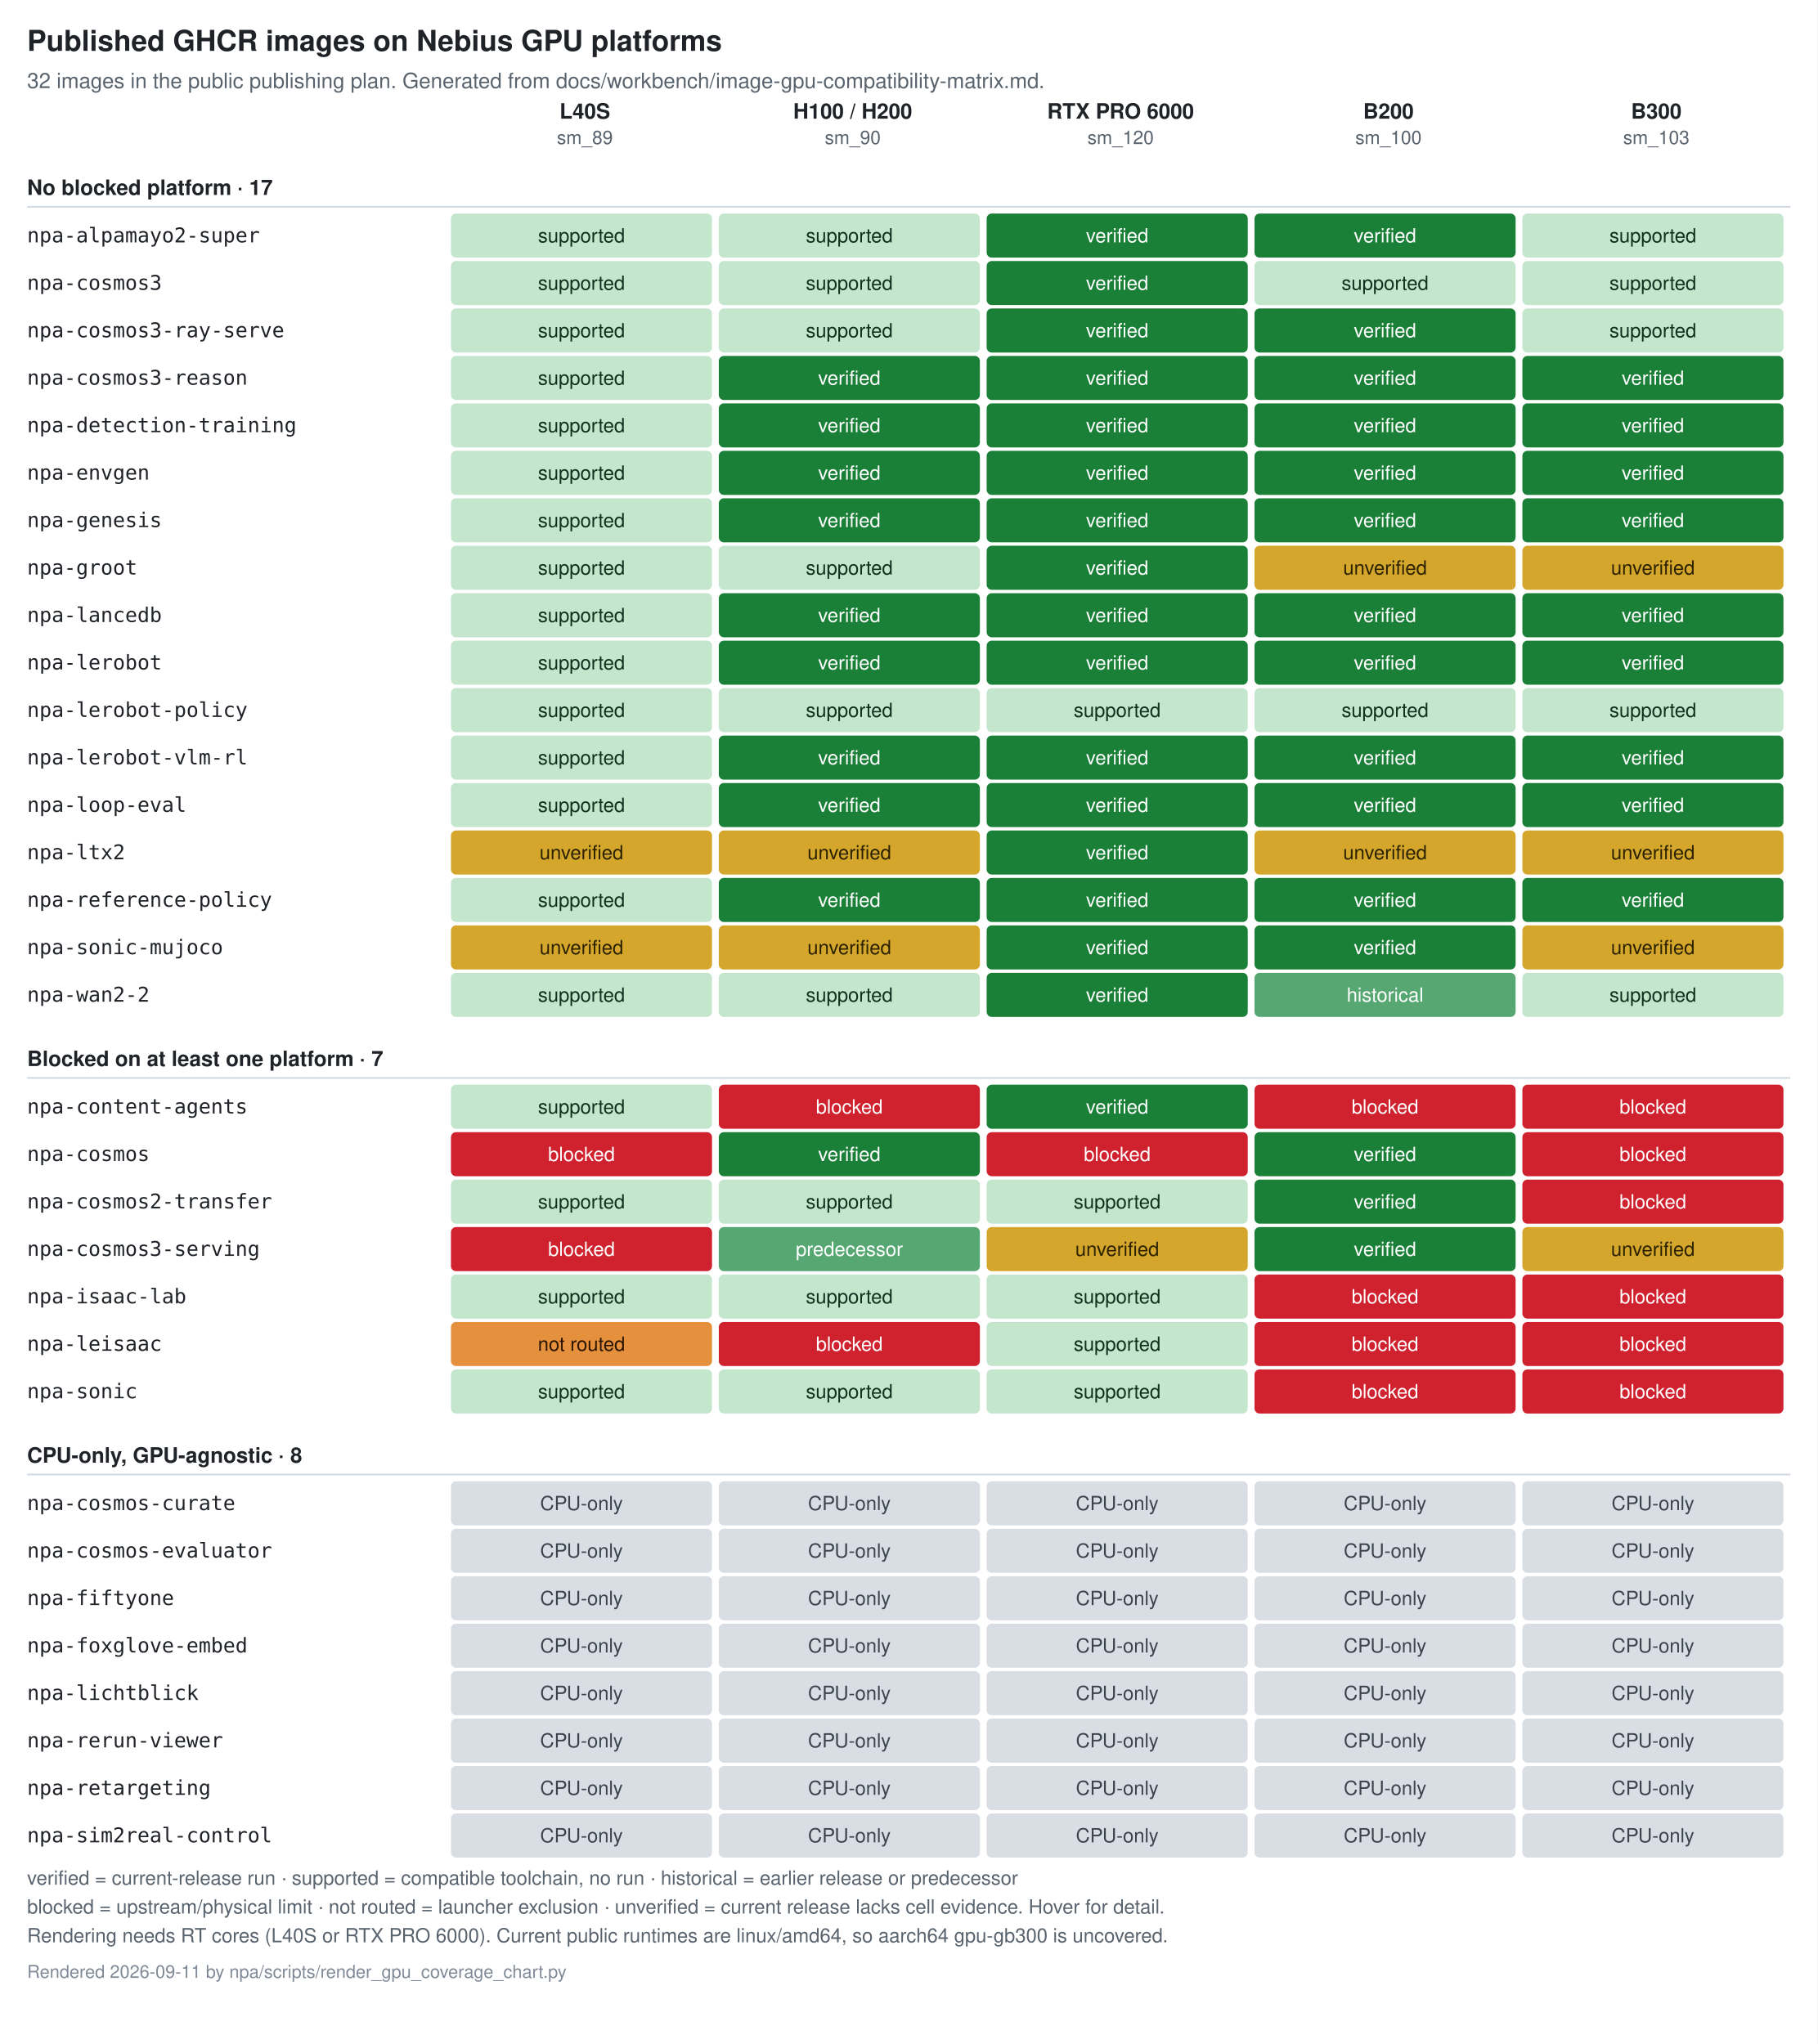
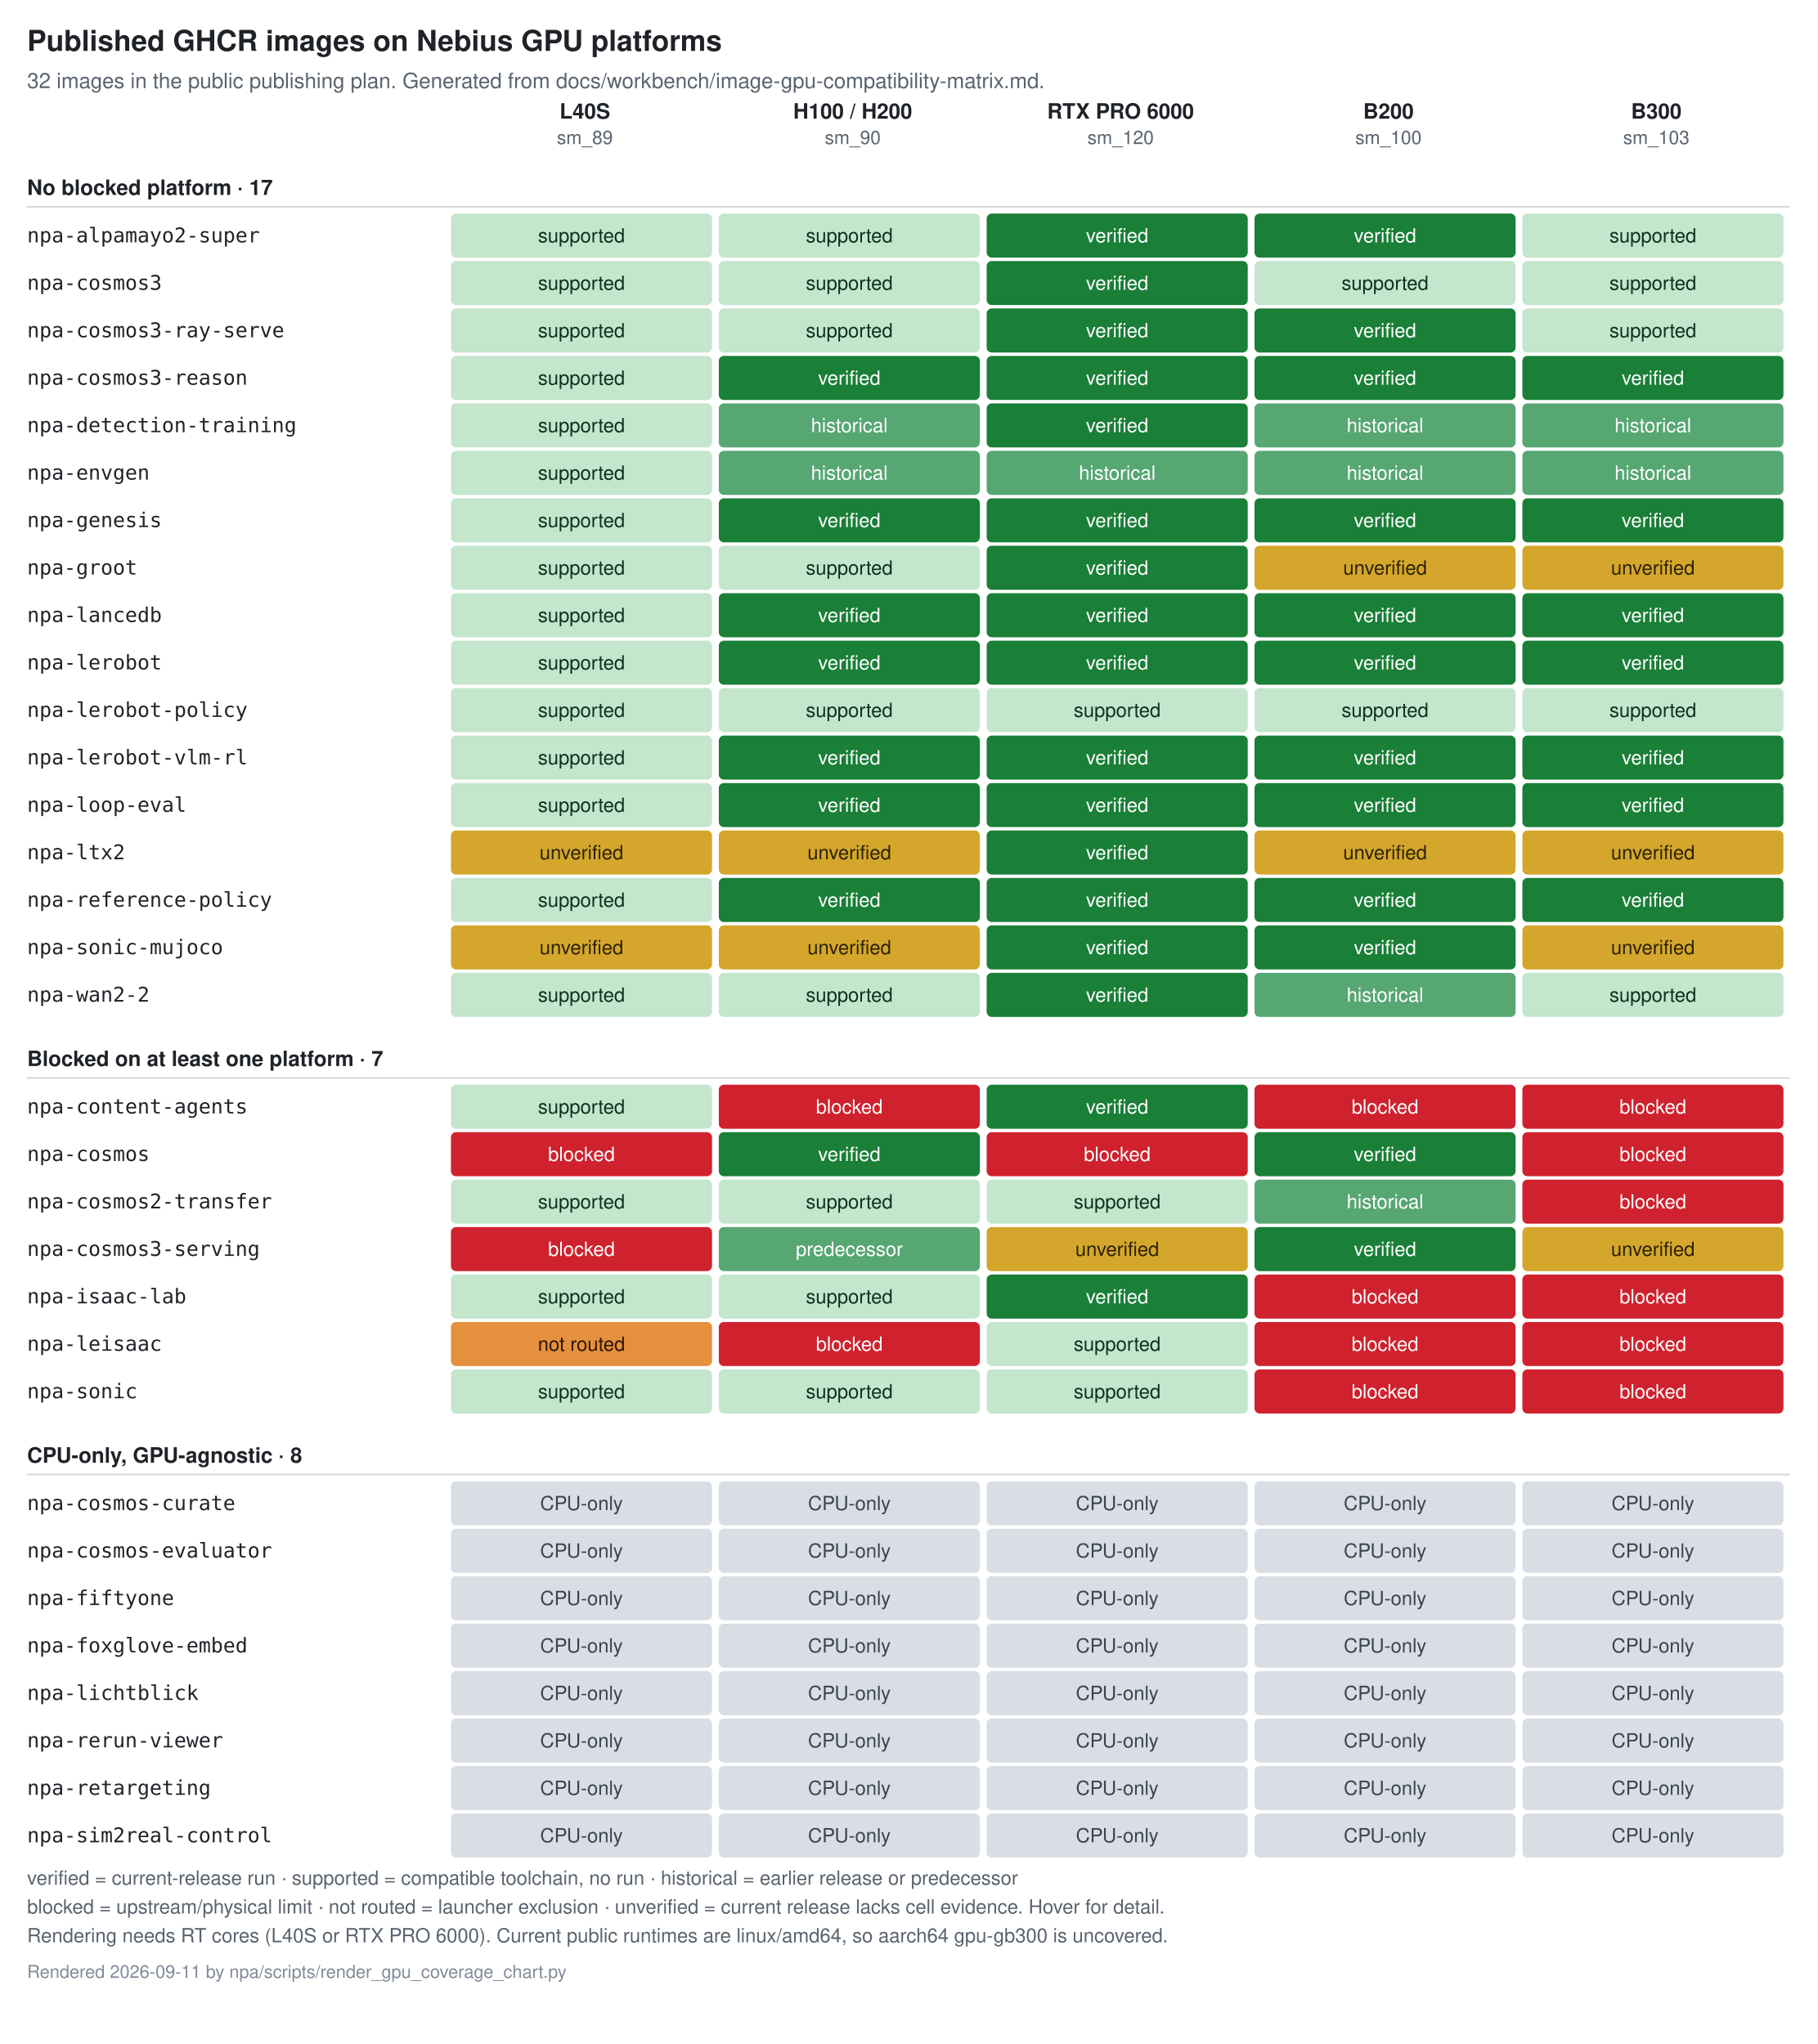
<svg xmlns="http://www.w3.org/2000/svg" width="1072" height="1206" viewBox="0 0 1072 1206" font-family="-apple-system, BlinkMacSystemFont, 'Segoe UI', Helvetica, Arial, sans-serif">
  <rect width="1072" height="100%" fill="#ffffff" />
  <text x="16" y="30" font-size="17" font-weight="600" fill="#1f2328">Published GHCR images on Nebius GPU platforms</text>
  <text x="16" y="52" font-size="12.5" fill="#59636e">32 images in the public publishing plan. Generated from docs/workbench/image-gpu-compatibility-matrix.md.</text>
  <text x="345" y="70" font-size="12.5" font-weight="600" fill="#1f2328" text-anchor="middle">L40S</text>
  <text x="345" y="85" font-size="11" fill="#59636e" text-anchor="middle">sm_89</text>
  <text x="503" y="70" font-size="12.5" font-weight="600" fill="#1f2328" text-anchor="middle">H100 / H200</text>
  <text x="503" y="85" font-size="11" fill="#59636e" text-anchor="middle">sm_90</text>
  <text x="661" y="70" font-size="12.5" font-weight="600" fill="#1f2328" text-anchor="middle">RTX PRO 6000</text>
  <text x="661" y="85" font-size="11" fill="#59636e" text-anchor="middle">sm_120</text>
  <text x="819" y="70" font-size="12.5" font-weight="600" fill="#1f2328" text-anchor="middle">B200</text>
  <text x="819" y="85" font-size="11" fill="#59636e" text-anchor="middle">sm_100</text>
  <text x="977" y="70" font-size="12.5" font-weight="600" fill="#1f2328" text-anchor="middle">B300</text>
  <text x="977" y="85" font-size="11" fill="#59636e" text-anchor="middle">sm_103</text>
  <text x="16" y="115" font-size="12.5" font-weight="600" fill="#1f2328">No blocked platform · 17</text>
  <line x1="16" y1="122" x2="1056" y2="122" stroke="#d1d9e0" stroke-width="1" />
  <text x="16" y="143" font-size="12" fill="#1f2328" font-family="ui-monospace, SFMono-Regular, Menlo, monospace">npa-alpamayo2-super</text>
  <g>
    <rect x="266" y="126" width="154" height="26" rx="3" fill="#c3e6cd" />
    <text x="343" y="143" font-size="11.5" fill="#11301d" text-anchor="middle">supported</text>
  </g>
  <g>
    <rect x="424" y="126" width="154" height="26" rx="3" fill="#c3e6cd" />
    <text x="501" y="143" font-size="11.5" fill="#11301d" text-anchor="middle">supported</text>
  </g>
  <g>
    <rect x="582" y="126" width="154" height="26" rx="3" fill="#1a7f37" />
    <text x="659" y="143" font-size="11.5" fill="#ffffff" text-anchor="middle">verified</text>
  </g>
  <g>
    <rect x="740" y="126" width="154" height="26" rx="3" fill="#1a7f37" />
    <text x="817" y="143" font-size="11.5" fill="#ffffff" text-anchor="middle">verified</text>
  </g>
  <g>
    <rect x="898" y="126" width="154" height="26" rx="3" fill="#c3e6cd" />
    <text x="975" y="143" font-size="11.5" fill="#11301d" text-anchor="middle">supported</text>
  </g>
  <text x="16" y="171" font-size="12" fill="#1f2328" font-family="ui-monospace, SFMono-Regular, Menlo, monospace">npa-cosmos3</text>
  <g>
    <rect x="266" y="154" width="154" height="26" rx="3" fill="#c3e6cd" />
    <text x="343" y="171" font-size="11.5" fill="#11301d" text-anchor="middle">supported</text>
  </g>
  <g>
    <rect x="424" y="154" width="154" height="26" rx="3" fill="#c3e6cd" />
    <text x="501" y="171" font-size="11.5" fill="#11301d" text-anchor="middle">supported</text>
  </g>
  <g>
    <rect x="582" y="154" width="154" height="26" rx="3" fill="#1a7f37" />
    <text x="659" y="171" font-size="11.5" fill="#ffffff" text-anchor="middle">verified</text>
  </g>
  <g>
    <rect x="740" y="154" width="154" height="26" rx="3" fill="#c3e6cd" />
    <text x="817" y="171" font-size="11.5" fill="#11301d" text-anchor="middle">supported</text>
  </g>
  <g>
    <rect x="898" y="154" width="154" height="26" rx="3" fill="#c3e6cd" />
    <text x="975" y="171" font-size="11.5" fill="#11301d" text-anchor="middle">supported</text>
  </g>
  <text x="16" y="199" font-size="12" fill="#1f2328" font-family="ui-monospace, SFMono-Regular, Menlo, monospace">npa-cosmos3-ray-serve</text>
  <g>
    <rect x="266" y="182" width="154" height="26" rx="3" fill="#c3e6cd" />
    <text x="343" y="199" font-size="11.5" fill="#11301d" text-anchor="middle">supported</text>
  </g>
  <g>
    <rect x="424" y="182" width="154" height="26" rx="3" fill="#c3e6cd" />
    <text x="501" y="199" font-size="11.5" fill="#11301d" text-anchor="middle">supported</text>
  </g>
  <g>
    <rect x="582" y="182" width="154" height="26" rx="3" fill="#1a7f37" />
    <text x="659" y="199" font-size="11.5" fill="#ffffff" text-anchor="middle">verified</text>
  </g>
  <g>
    <rect x="740" y="182" width="154" height="26" rx="3" fill="#1a7f37" />
    <text x="817" y="199" font-size="11.5" fill="#ffffff" text-anchor="middle">verified</text>
  </g>
  <g>
    <rect x="898" y="182" width="154" height="26" rx="3" fill="#c3e6cd" />
    <text x="975" y="199" font-size="11.5" fill="#11301d" text-anchor="middle">supported</text>
  </g>
  <text x="16" y="227" font-size="12" fill="#1f2328" font-family="ui-monospace, SFMono-Regular, Menlo, monospace">npa-cosmos3-reason</text>
  <g>
    <rect x="266" y="210" width="154" height="26" rx="3" fill="#c3e6cd" />
    <text x="343" y="227" font-size="11.5" fill="#11301d" text-anchor="middle">supported</text>
  </g>
  <g>
    <rect x="424" y="210" width="154" height="26" rx="3" fill="#1a7f37" />
    <text x="501" y="227" font-size="11.5" fill="#ffffff" text-anchor="middle">verified</text>
  </g>
  <g>
    <rect x="582" y="210" width="154" height="26" rx="3" fill="#1a7f37" />
    <text x="659" y="227" font-size="11.5" fill="#ffffff" text-anchor="middle">verified</text>
  </g>
  <g>
    <rect x="740" y="210" width="154" height="26" rx="3" fill="#1a7f37" />
    <text x="817" y="227" font-size="11.5" fill="#ffffff" text-anchor="middle">verified</text>
  </g>
  <g>
    <rect x="898" y="210" width="154" height="26" rx="3" fill="#1a7f37" />
    <text x="975" y="227" font-size="11.5" fill="#ffffff" text-anchor="middle">verified</text>
  </g>
  <text x="16" y="255" font-size="12" fill="#1f2328" font-family="ui-monospace, SFMono-Regular, Menlo, monospace">npa-detection-training</text>
  <g>
    <rect x="266" y="238" width="154" height="26" rx="3" fill="#c3e6cd" />
    <text x="343" y="255" font-size="11.5" fill="#11301d" text-anchor="middle">supported</text>
  </g>
  <g>
-     <rect x="424" y="238" width="154" height="26" rx="3" fill="#1a7f37" />
-     <text x="501" y="255" font-size="11.5" fill="#ffffff" text-anchor="middle">verified</text>
+     <rect x="424" y="238" width="154" height="26" rx="3" fill="#57a773" />
+     <text x="501" y="255" font-size="11.5" fill="#ffffff" text-anchor="middle">historical</text>
  </g>
  <g>
    <rect x="582" y="238" width="154" height="26" rx="3" fill="#1a7f37" />
    <text x="659" y="255" font-size="11.5" fill="#ffffff" text-anchor="middle">verified</text>
  </g>
  <g>
-     <rect x="740" y="238" width="154" height="26" rx="3" fill="#1a7f37" />
-     <text x="817" y="255" font-size="11.5" fill="#ffffff" text-anchor="middle">verified</text>
-   </g>
-   <g>
-     <rect x="898" y="238" width="154" height="26" rx="3" fill="#1a7f37" />
-     <text x="975" y="255" font-size="11.5" fill="#ffffff" text-anchor="middle">verified</text>
+     <rect x="740" y="238" width="154" height="26" rx="3" fill="#57a773" />
+     <text x="817" y="255" font-size="11.5" fill="#ffffff" text-anchor="middle">historical</text>
+   </g>
+   <g>
+     <rect x="898" y="238" width="154" height="26" rx="3" fill="#57a773" />
+     <text x="975" y="255" font-size="11.5" fill="#ffffff" text-anchor="middle">historical</text>
  </g>
  <text x="16" y="283" font-size="12" fill="#1f2328" font-family="ui-monospace, SFMono-Regular, Menlo, monospace">npa-envgen</text>
  <g>
    <rect x="266" y="266" width="154" height="26" rx="3" fill="#c3e6cd" />
    <text x="343" y="283" font-size="11.5" fill="#11301d" text-anchor="middle">supported</text>
  </g>
  <g>
-     <rect x="424" y="266" width="154" height="26" rx="3" fill="#1a7f37" />
-     <text x="501" y="283" font-size="11.5" fill="#ffffff" text-anchor="middle">verified</text>
-   </g>
-   <g>
-     <rect x="582" y="266" width="154" height="26" rx="3" fill="#1a7f37" />
-     <text x="659" y="283" font-size="11.5" fill="#ffffff" text-anchor="middle">verified</text>
-   </g>
-   <g>
-     <rect x="740" y="266" width="154" height="26" rx="3" fill="#1a7f37" />
-     <text x="817" y="283" font-size="11.5" fill="#ffffff" text-anchor="middle">verified</text>
-   </g>
-   <g>
-     <rect x="898" y="266" width="154" height="26" rx="3" fill="#1a7f37" />
-     <text x="975" y="283" font-size="11.5" fill="#ffffff" text-anchor="middle">verified</text>
+     <rect x="424" y="266" width="154" height="26" rx="3" fill="#57a773" />
+     <text x="501" y="283" font-size="11.5" fill="#ffffff" text-anchor="middle">historical</text>
+   </g>
+   <g>
+     <rect x="582" y="266" width="154" height="26" rx="3" fill="#57a773" />
+     <text x="659" y="283" font-size="11.5" fill="#ffffff" text-anchor="middle">historical</text>
+   </g>
+   <g>
+     <rect x="740" y="266" width="154" height="26" rx="3" fill="#57a773" />
+     <text x="817" y="283" font-size="11.5" fill="#ffffff" text-anchor="middle">historical</text>
+   </g>
+   <g>
+     <rect x="898" y="266" width="154" height="26" rx="3" fill="#57a773" />
+     <text x="975" y="283" font-size="11.5" fill="#ffffff" text-anchor="middle">historical</text>
  </g>
  <text x="16" y="311" font-size="12" fill="#1f2328" font-family="ui-monospace, SFMono-Regular, Menlo, monospace">npa-genesis</text>
  <g>
    <rect x="266" y="294" width="154" height="26" rx="3" fill="#c3e6cd" />
    <text x="343" y="311" font-size="11.5" fill="#11301d" text-anchor="middle">supported</text>
  </g>
  <g>
    <rect x="424" y="294" width="154" height="26" rx="3" fill="#1a7f37" />
    <text x="501" y="311" font-size="11.5" fill="#ffffff" text-anchor="middle">verified</text>
  </g>
  <g>
    <rect x="582" y="294" width="154" height="26" rx="3" fill="#1a7f37" />
    <text x="659" y="311" font-size="11.5" fill="#ffffff" text-anchor="middle">verified</text>
  </g>
  <g>
    <rect x="740" y="294" width="154" height="26" rx="3" fill="#1a7f37" />
    <text x="817" y="311" font-size="11.5" fill="#ffffff" text-anchor="middle">verified</text>
  </g>
  <g>
    <rect x="898" y="294" width="154" height="26" rx="3" fill="#1a7f37" />
    <text x="975" y="311" font-size="11.5" fill="#ffffff" text-anchor="middle">verified</text>
  </g>
  <text x="16" y="339" font-size="12" fill="#1f2328" font-family="ui-monospace, SFMono-Regular, Menlo, monospace">npa-groot</text>
  <g>
    <rect x="266" y="322" width="154" height="26" rx="3" fill="#c3e6cd" />
    <text x="343" y="339" font-size="11.5" fill="#11301d" text-anchor="middle">supported</text>
  </g>
  <g>
    <rect x="424" y="322" width="154" height="26" rx="3" fill="#c3e6cd" />
    <text x="501" y="339" font-size="11.5" fill="#11301d" text-anchor="middle">supported</text>
  </g>
  <g>
    <rect x="582" y="322" width="154" height="26" rx="3" fill="#1a7f37" />
    <text x="659" y="339" font-size="11.5" fill="#ffffff" text-anchor="middle">verified</text>
  </g>
  <g>
    <rect x="740" y="322" width="154" height="26" rx="3" fill="#d4a72c" />
    <text x="817" y="339" font-size="11.5" fill="#2d2200" text-anchor="middle">unverified</text>
  </g>
  <g>
    <rect x="898" y="322" width="154" height="26" rx="3" fill="#d4a72c" />
    <text x="975" y="339" font-size="11.5" fill="#2d2200" text-anchor="middle">unverified</text>
  </g>
  <text x="16" y="367" font-size="12" fill="#1f2328" font-family="ui-monospace, SFMono-Regular, Menlo, monospace">npa-lancedb</text>
  <g>
    <rect x="266" y="350" width="154" height="26" rx="3" fill="#c3e6cd" />
    <text x="343" y="367" font-size="11.5" fill="#11301d" text-anchor="middle">supported</text>
  </g>
  <g>
    <rect x="424" y="350" width="154" height="26" rx="3" fill="#1a7f37" />
    <text x="501" y="367" font-size="11.5" fill="#ffffff" text-anchor="middle">verified</text>
  </g>
  <g>
    <rect x="582" y="350" width="154" height="26" rx="3" fill="#1a7f37" />
    <text x="659" y="367" font-size="11.5" fill="#ffffff" text-anchor="middle">verified</text>
  </g>
  <g>
    <rect x="740" y="350" width="154" height="26" rx="3" fill="#1a7f37" />
    <text x="817" y="367" font-size="11.5" fill="#ffffff" text-anchor="middle">verified</text>
  </g>
  <g>
    <rect x="898" y="350" width="154" height="26" rx="3" fill="#1a7f37" />
    <text x="975" y="367" font-size="11.5" fill="#ffffff" text-anchor="middle">verified</text>
  </g>
  <text x="16" y="395" font-size="12" fill="#1f2328" font-family="ui-monospace, SFMono-Regular, Menlo, monospace">npa-lerobot</text>
  <g>
    <rect x="266" y="378" width="154" height="26" rx="3" fill="#c3e6cd" />
    <text x="343" y="395" font-size="11.5" fill="#11301d" text-anchor="middle">supported</text>
  </g>
  <g>
    <rect x="424" y="378" width="154" height="26" rx="3" fill="#1a7f37" />
    <text x="501" y="395" font-size="11.5" fill="#ffffff" text-anchor="middle">verified</text>
  </g>
  <g>
    <rect x="582" y="378" width="154" height="26" rx="3" fill="#1a7f37" />
    <text x="659" y="395" font-size="11.5" fill="#ffffff" text-anchor="middle">verified</text>
  </g>
  <g>
    <rect x="740" y="378" width="154" height="26" rx="3" fill="#1a7f37" />
    <text x="817" y="395" font-size="11.5" fill="#ffffff" text-anchor="middle">verified</text>
  </g>
  <g>
    <rect x="898" y="378" width="154" height="26" rx="3" fill="#1a7f37" />
    <text x="975" y="395" font-size="11.5" fill="#ffffff" text-anchor="middle">verified</text>
  </g>
  <text x="16" y="423" font-size="12" fill="#1f2328" font-family="ui-monospace, SFMono-Regular, Menlo, monospace">npa-lerobot-policy</text>
  <g>
    <rect x="266" y="406" width="154" height="26" rx="3" fill="#c3e6cd" />
    <text x="343" y="423" font-size="11.5" fill="#11301d" text-anchor="middle">supported</text>
  </g>
  <g>
    <rect x="424" y="406" width="154" height="26" rx="3" fill="#c3e6cd" />
    <text x="501" y="423" font-size="11.5" fill="#11301d" text-anchor="middle">supported</text>
  </g>
  <g>
    <rect x="582" y="406" width="154" height="26" rx="3" fill="#c3e6cd" />
    <text x="659" y="423" font-size="11.5" fill="#11301d" text-anchor="middle">supported</text>
  </g>
  <g>
    <rect x="740" y="406" width="154" height="26" rx="3" fill="#c3e6cd" />
    <text x="817" y="423" font-size="11.5" fill="#11301d" text-anchor="middle">supported</text>
  </g>
  <g>
    <rect x="898" y="406" width="154" height="26" rx="3" fill="#c3e6cd" />
    <text x="975" y="423" font-size="11.5" fill="#11301d" text-anchor="middle">supported</text>
  </g>
  <text x="16" y="451" font-size="12" fill="#1f2328" font-family="ui-monospace, SFMono-Regular, Menlo, monospace">npa-lerobot-vlm-rl</text>
  <g>
    <rect x="266" y="434" width="154" height="26" rx="3" fill="#c3e6cd" />
    <text x="343" y="451" font-size="11.5" fill="#11301d" text-anchor="middle">supported</text>
  </g>
  <g>
    <rect x="424" y="434" width="154" height="26" rx="3" fill="#1a7f37" />
    <text x="501" y="451" font-size="11.5" fill="#ffffff" text-anchor="middle">verified</text>
  </g>
  <g>
    <rect x="582" y="434" width="154" height="26" rx="3" fill="#1a7f37" />
    <text x="659" y="451" font-size="11.5" fill="#ffffff" text-anchor="middle">verified</text>
  </g>
  <g>
    <rect x="740" y="434" width="154" height="26" rx="3" fill="#1a7f37" />
    <text x="817" y="451" font-size="11.5" fill="#ffffff" text-anchor="middle">verified</text>
  </g>
  <g>
    <rect x="898" y="434" width="154" height="26" rx="3" fill="#1a7f37" />
    <text x="975" y="451" font-size="11.5" fill="#ffffff" text-anchor="middle">verified</text>
  </g>
  <text x="16" y="479" font-size="12" fill="#1f2328" font-family="ui-monospace, SFMono-Regular, Menlo, monospace">npa-loop-eval</text>
  <g>
    <rect x="266" y="462" width="154" height="26" rx="3" fill="#c3e6cd" />
    <text x="343" y="479" font-size="11.5" fill="#11301d" text-anchor="middle">supported</text>
  </g>
  <g>
    <rect x="424" y="462" width="154" height="26" rx="3" fill="#1a7f37" />
    <text x="501" y="479" font-size="11.5" fill="#ffffff" text-anchor="middle">verified</text>
  </g>
  <g>
    <rect x="582" y="462" width="154" height="26" rx="3" fill="#1a7f37" />
    <text x="659" y="479" font-size="11.5" fill="#ffffff" text-anchor="middle">verified</text>
  </g>
  <g>
    <rect x="740" y="462" width="154" height="26" rx="3" fill="#1a7f37" />
    <text x="817" y="479" font-size="11.5" fill="#ffffff" text-anchor="middle">verified</text>
  </g>
  <g>
    <rect x="898" y="462" width="154" height="26" rx="3" fill="#1a7f37" />
    <text x="975" y="479" font-size="11.5" fill="#ffffff" text-anchor="middle">verified</text>
  </g>
  <text x="16" y="507" font-size="12" fill="#1f2328" font-family="ui-monospace, SFMono-Regular, Menlo, monospace">npa-ltx2</text>
  <g>
    <rect x="266" y="490" width="154" height="26" rx="3" fill="#d4a72c" />
    <text x="343" y="507" font-size="11.5" fill="#2d2200" text-anchor="middle">unverified</text>
  </g>
  <g>
    <rect x="424" y="490" width="154" height="26" rx="3" fill="#d4a72c" />
    <text x="501" y="507" font-size="11.5" fill="#2d2200" text-anchor="middle">unverified</text>
  </g>
  <g>
    <rect x="582" y="490" width="154" height="26" rx="3" fill="#1a7f37" />
    <text x="659" y="507" font-size="11.5" fill="#ffffff" text-anchor="middle">verified</text>
  </g>
  <g>
    <rect x="740" y="490" width="154" height="26" rx="3" fill="#d4a72c" />
    <text x="817" y="507" font-size="11.5" fill="#2d2200" text-anchor="middle">unverified</text>
  </g>
  <g>
    <rect x="898" y="490" width="154" height="26" rx="3" fill="#d4a72c" />
    <text x="975" y="507" font-size="11.5" fill="#2d2200" text-anchor="middle">unverified</text>
  </g>
  <text x="16" y="535" font-size="12" fill="#1f2328" font-family="ui-monospace, SFMono-Regular, Menlo, monospace">npa-reference-policy</text>
  <g>
    <rect x="266" y="518" width="154" height="26" rx="3" fill="#c3e6cd" />
    <text x="343" y="535" font-size="11.5" fill="#11301d" text-anchor="middle">supported</text>
  </g>
  <g>
    <rect x="424" y="518" width="154" height="26" rx="3" fill="#1a7f37" />
    <text x="501" y="535" font-size="11.5" fill="#ffffff" text-anchor="middle">verified</text>
  </g>
  <g>
    <rect x="582" y="518" width="154" height="26" rx="3" fill="#1a7f37" />
    <text x="659" y="535" font-size="11.5" fill="#ffffff" text-anchor="middle">verified</text>
  </g>
  <g>
    <rect x="740" y="518" width="154" height="26" rx="3" fill="#1a7f37" />
    <text x="817" y="535" font-size="11.5" fill="#ffffff" text-anchor="middle">verified</text>
  </g>
  <g>
    <rect x="898" y="518" width="154" height="26" rx="3" fill="#1a7f37" />
    <text x="975" y="535" font-size="11.5" fill="#ffffff" text-anchor="middle">verified</text>
  </g>
  <text x="16" y="563" font-size="12" fill="#1f2328" font-family="ui-monospace, SFMono-Regular, Menlo, monospace">npa-sonic-mujoco</text>
  <g>
    <rect x="266" y="546" width="154" height="26" rx="3" fill="#d4a72c" />
    <text x="343" y="563" font-size="11.5" fill="#2d2200" text-anchor="middle">unverified</text>
  </g>
  <g>
    <rect x="424" y="546" width="154" height="26" rx="3" fill="#d4a72c" />
    <text x="501" y="563" font-size="11.5" fill="#2d2200" text-anchor="middle">unverified</text>
  </g>
  <g>
    <rect x="582" y="546" width="154" height="26" rx="3" fill="#1a7f37" />
    <text x="659" y="563" font-size="11.5" fill="#ffffff" text-anchor="middle">verified</text>
  </g>
  <g>
    <rect x="740" y="546" width="154" height="26" rx="3" fill="#1a7f37" />
    <text x="817" y="563" font-size="11.5" fill="#ffffff" text-anchor="middle">verified</text>
  </g>
  <g>
    <rect x="898" y="546" width="154" height="26" rx="3" fill="#d4a72c" />
    <text x="975" y="563" font-size="11.5" fill="#2d2200" text-anchor="middle">unverified</text>
  </g>
  <text x="16" y="591" font-size="12" fill="#1f2328" font-family="ui-monospace, SFMono-Regular, Menlo, monospace">npa-wan2-2</text>
  <g>
    <rect x="266" y="574" width="154" height="26" rx="3" fill="#c3e6cd" />
    <text x="343" y="591" font-size="11.5" fill="#11301d" text-anchor="middle">supported</text>
  </g>
  <g>
    <rect x="424" y="574" width="154" height="26" rx="3" fill="#c3e6cd" />
    <text x="501" y="591" font-size="11.5" fill="#11301d" text-anchor="middle">supported</text>
  </g>
  <g>
    <rect x="582" y="574" width="154" height="26" rx="3" fill="#1a7f37" />
    <text x="659" y="591" font-size="11.5" fill="#ffffff" text-anchor="middle">verified</text>
  </g>
  <g>
    <rect x="740" y="574" width="154" height="26" rx="3" fill="#57a773" />
    <text x="817" y="591" font-size="11.5" fill="#ffffff" text-anchor="middle">historical</text>
  </g>
  <g>
    <rect x="898" y="574" width="154" height="26" rx="3" fill="#c3e6cd" />
    <text x="975" y="591" font-size="11.5" fill="#11301d" text-anchor="middle">supported</text>
  </g>
  <text x="16" y="629" font-size="12.5" font-weight="600" fill="#1f2328">Blocked on at least one platform · 7</text>
  <line x1="16" y1="636" x2="1056" y2="636" stroke="#d1d9e0" stroke-width="1" />
  <text x="16" y="657" font-size="12" fill="#1f2328" font-family="ui-monospace, SFMono-Regular, Menlo, monospace">npa-content-agents</text>
  <g>
    <rect x="266" y="640" width="154" height="26" rx="3" fill="#c3e6cd" />
    <text x="343" y="657" font-size="11.5" fill="#11301d" text-anchor="middle">supported</text>
  </g>
  <g>
    <rect x="424" y="640" width="154" height="26" rx="3" fill="#cf222e" />
    <text x="501" y="657" font-size="11.5" fill="#ffffff" text-anchor="middle">blocked</text>
  </g>
  <g>
    <rect x="582" y="640" width="154" height="26" rx="3" fill="#1a7f37" />
    <text x="659" y="657" font-size="11.5" fill="#ffffff" text-anchor="middle">verified</text>
  </g>
  <g>
    <rect x="740" y="640" width="154" height="26" rx="3" fill="#cf222e" />
    <text x="817" y="657" font-size="11.5" fill="#ffffff" text-anchor="middle">blocked</text>
  </g>
  <g>
    <rect x="898" y="640" width="154" height="26" rx="3" fill="#cf222e" />
    <text x="975" y="657" font-size="11.5" fill="#ffffff" text-anchor="middle">blocked</text>
  </g>
  <text x="16" y="685" font-size="12" fill="#1f2328" font-family="ui-monospace, SFMono-Regular, Menlo, monospace">npa-cosmos</text>
  <g>
    <rect x="266" y="668" width="154" height="26" rx="3" fill="#cf222e" />
    <text x="343" y="685" font-size="11.5" fill="#ffffff" text-anchor="middle">blocked</text>
  </g>
  <g>
    <rect x="424" y="668" width="154" height="26" rx="3" fill="#1a7f37" />
    <text x="501" y="685" font-size="11.5" fill="#ffffff" text-anchor="middle">verified</text>
  </g>
  <g>
    <rect x="582" y="668" width="154" height="26" rx="3" fill="#cf222e" />
    <text x="659" y="685" font-size="11.5" fill="#ffffff" text-anchor="middle">blocked</text>
  </g>
  <g>
    <rect x="740" y="668" width="154" height="26" rx="3" fill="#1a7f37" />
    <text x="817" y="685" font-size="11.5" fill="#ffffff" text-anchor="middle">verified</text>
  </g>
  <g>
    <rect x="898" y="668" width="154" height="26" rx="3" fill="#cf222e" />
    <text x="975" y="685" font-size="11.5" fill="#ffffff" text-anchor="middle">blocked</text>
  </g>
  <text x="16" y="713" font-size="12" fill="#1f2328" font-family="ui-monospace, SFMono-Regular, Menlo, monospace">npa-cosmos2-transfer</text>
  <g>
    <rect x="266" y="696" width="154" height="26" rx="3" fill="#c3e6cd" />
    <text x="343" y="713" font-size="11.5" fill="#11301d" text-anchor="middle">supported</text>
  </g>
  <g>
    <rect x="424" y="696" width="154" height="26" rx="3" fill="#c3e6cd" />
    <text x="501" y="713" font-size="11.5" fill="#11301d" text-anchor="middle">supported</text>
  </g>
  <g>
    <rect x="582" y="696" width="154" height="26" rx="3" fill="#c3e6cd" />
    <text x="659" y="713" font-size="11.5" fill="#11301d" text-anchor="middle">supported</text>
  </g>
  <g>
-     <rect x="740" y="696" width="154" height="26" rx="3" fill="#1a7f37" />
-     <text x="817" y="713" font-size="11.5" fill="#ffffff" text-anchor="middle">verified</text>
+     <rect x="740" y="696" width="154" height="26" rx="3" fill="#57a773" />
+     <text x="817" y="713" font-size="11.5" fill="#ffffff" text-anchor="middle">historical</text>
  </g>
  <g>
    <rect x="898" y="696" width="154" height="26" rx="3" fill="#cf222e" />
    <text x="975" y="713" font-size="11.5" fill="#ffffff" text-anchor="middle">blocked</text>
  </g>
  <text x="16" y="741" font-size="12" fill="#1f2328" font-family="ui-monospace, SFMono-Regular, Menlo, monospace">npa-cosmos3-serving</text>
  <g>
    <rect x="266" y="724" width="154" height="26" rx="3" fill="#cf222e" />
    <text x="343" y="741" font-size="11.5" fill="#ffffff" text-anchor="middle">blocked</text>
  </g>
  <g>
    <rect x="424" y="724" width="154" height="26" rx="3" fill="#57a773" />
    <text x="501" y="741" font-size="11.5" fill="#ffffff" text-anchor="middle">predecessor</text>
  </g>
  <g>
    <rect x="582" y="724" width="154" height="26" rx="3" fill="#d4a72c" />
    <text x="659" y="741" font-size="11.5" fill="#2d2200" text-anchor="middle">unverified</text>
  </g>
  <g>
    <rect x="740" y="724" width="154" height="26" rx="3" fill="#1a7f37" />
    <text x="817" y="741" font-size="11.5" fill="#ffffff" text-anchor="middle">verified</text>
  </g>
  <g>
    <rect x="898" y="724" width="154" height="26" rx="3" fill="#d4a72c" />
    <text x="975" y="741" font-size="11.5" fill="#2d2200" text-anchor="middle">unverified</text>
  </g>
  <text x="16" y="769" font-size="12" fill="#1f2328" font-family="ui-monospace, SFMono-Regular, Menlo, monospace">npa-isaac-lab</text>
  <g>
    <rect x="266" y="752" width="154" height="26" rx="3" fill="#c3e6cd" />
    <text x="343" y="769" font-size="11.5" fill="#11301d" text-anchor="middle">supported</text>
  </g>
  <g>
    <rect x="424" y="752" width="154" height="26" rx="3" fill="#c3e6cd" />
    <text x="501" y="769" font-size="11.5" fill="#11301d" text-anchor="middle">supported</text>
  </g>
  <g>
-     <rect x="582" y="752" width="154" height="26" rx="3" fill="#c3e6cd" />
-     <text x="659" y="769" font-size="11.5" fill="#11301d" text-anchor="middle">supported</text>
+     <rect x="582" y="752" width="154" height="26" rx="3" fill="#1a7f37" />
+     <text x="659" y="769" font-size="11.5" fill="#ffffff" text-anchor="middle">verified</text>
  </g>
  <g>
    <rect x="740" y="752" width="154" height="26" rx="3" fill="#cf222e" />
    <text x="817" y="769" font-size="11.5" fill="#ffffff" text-anchor="middle">blocked</text>
  </g>
  <g>
    <rect x="898" y="752" width="154" height="26" rx="3" fill="#cf222e" />
    <text x="975" y="769" font-size="11.5" fill="#ffffff" text-anchor="middle">blocked</text>
  </g>
  <text x="16" y="797" font-size="12" fill="#1f2328" font-family="ui-monospace, SFMono-Regular, Menlo, monospace">npa-leisaac</text>
  <g>
    <rect x="266" y="780" width="154" height="26" rx="3" fill="#e5903d" />
    <text x="343" y="797" font-size="11.5" fill="#2d1600" text-anchor="middle">not routed</text>
  </g>
  <g>
    <rect x="424" y="780" width="154" height="26" rx="3" fill="#cf222e" />
    <text x="501" y="797" font-size="11.5" fill="#ffffff" text-anchor="middle">blocked</text>
  </g>
  <g>
    <rect x="582" y="780" width="154" height="26" rx="3" fill="#c3e6cd" />
    <text x="659" y="797" font-size="11.5" fill="#11301d" text-anchor="middle">supported</text>
  </g>
  <g>
    <rect x="740" y="780" width="154" height="26" rx="3" fill="#cf222e" />
    <text x="817" y="797" font-size="11.5" fill="#ffffff" text-anchor="middle">blocked</text>
  </g>
  <g>
    <rect x="898" y="780" width="154" height="26" rx="3" fill="#cf222e" />
    <text x="975" y="797" font-size="11.5" fill="#ffffff" text-anchor="middle">blocked</text>
  </g>
  <text x="16" y="825" font-size="12" fill="#1f2328" font-family="ui-monospace, SFMono-Regular, Menlo, monospace">npa-sonic</text>
  <g>
    <rect x="266" y="808" width="154" height="26" rx="3" fill="#c3e6cd" />
    <text x="343" y="825" font-size="11.5" fill="#11301d" text-anchor="middle">supported</text>
  </g>
  <g>
    <rect x="424" y="808" width="154" height="26" rx="3" fill="#c3e6cd" />
    <text x="501" y="825" font-size="11.5" fill="#11301d" text-anchor="middle">supported</text>
  </g>
  <g>
    <rect x="582" y="808" width="154" height="26" rx="3" fill="#c3e6cd" />
    <text x="659" y="825" font-size="11.5" fill="#11301d" text-anchor="middle">supported</text>
  </g>
  <g>
    <rect x="740" y="808" width="154" height="26" rx="3" fill="#cf222e" />
    <text x="817" y="825" font-size="11.5" fill="#ffffff" text-anchor="middle">blocked</text>
  </g>
  <g>
    <rect x="898" y="808" width="154" height="26" rx="3" fill="#cf222e" />
    <text x="975" y="825" font-size="11.5" fill="#ffffff" text-anchor="middle">blocked</text>
  </g>
  <text x="16" y="863" font-size="12.5" font-weight="600" fill="#1f2328">CPU-only, GPU-agnostic · 8</text>
  <line x1="16" y1="870" x2="1056" y2="870" stroke="#d1d9e0" stroke-width="1" />
  <text x="16" y="891" font-size="12" fill="#1f2328" font-family="ui-monospace, SFMono-Regular, Menlo, monospace">npa-cosmos-curate</text>
  <g>
    <rect x="266" y="874" width="154" height="26" rx="3" fill="#d8dee4" />
    <text x="343" y="891" font-size="11.5" fill="#3b444d" text-anchor="middle">CPU-only</text>
  </g>
  <g>
    <rect x="424" y="874" width="154" height="26" rx="3" fill="#d8dee4" />
    <text x="501" y="891" font-size="11.5" fill="#3b444d" text-anchor="middle">CPU-only</text>
  </g>
  <g>
    <rect x="582" y="874" width="154" height="26" rx="3" fill="#d8dee4" />
    <text x="659" y="891" font-size="11.5" fill="#3b444d" text-anchor="middle">CPU-only</text>
  </g>
  <g>
    <rect x="740" y="874" width="154" height="26" rx="3" fill="#d8dee4" />
    <text x="817" y="891" font-size="11.5" fill="#3b444d" text-anchor="middle">CPU-only</text>
  </g>
  <g>
    <rect x="898" y="874" width="154" height="26" rx="3" fill="#d8dee4" />
    <text x="975" y="891" font-size="11.5" fill="#3b444d" text-anchor="middle">CPU-only</text>
  </g>
  <text x="16" y="919" font-size="12" fill="#1f2328" font-family="ui-monospace, SFMono-Regular, Menlo, monospace">npa-cosmos-evaluator</text>
  <g>
    <rect x="266" y="902" width="154" height="26" rx="3" fill="#d8dee4" />
    <text x="343" y="919" font-size="11.5" fill="#3b444d" text-anchor="middle">CPU-only</text>
  </g>
  <g>
    <rect x="424" y="902" width="154" height="26" rx="3" fill="#d8dee4" />
    <text x="501" y="919" font-size="11.5" fill="#3b444d" text-anchor="middle">CPU-only</text>
  </g>
  <g>
    <rect x="582" y="902" width="154" height="26" rx="3" fill="#d8dee4" />
    <text x="659" y="919" font-size="11.5" fill="#3b444d" text-anchor="middle">CPU-only</text>
  </g>
  <g>
    <rect x="740" y="902" width="154" height="26" rx="3" fill="#d8dee4" />
    <text x="817" y="919" font-size="11.5" fill="#3b444d" text-anchor="middle">CPU-only</text>
  </g>
  <g>
    <rect x="898" y="902" width="154" height="26" rx="3" fill="#d8dee4" />
    <text x="975" y="919" font-size="11.5" fill="#3b444d" text-anchor="middle">CPU-only</text>
  </g>
  <text x="16" y="947" font-size="12" fill="#1f2328" font-family="ui-monospace, SFMono-Regular, Menlo, monospace">npa-fiftyone</text>
  <g>
    <rect x="266" y="930" width="154" height="26" rx="3" fill="#d8dee4" />
    <text x="343" y="947" font-size="11.5" fill="#3b444d" text-anchor="middle">CPU-only</text>
  </g>
  <g>
    <rect x="424" y="930" width="154" height="26" rx="3" fill="#d8dee4" />
    <text x="501" y="947" font-size="11.5" fill="#3b444d" text-anchor="middle">CPU-only</text>
  </g>
  <g>
    <rect x="582" y="930" width="154" height="26" rx="3" fill="#d8dee4" />
    <text x="659" y="947" font-size="11.5" fill="#3b444d" text-anchor="middle">CPU-only</text>
  </g>
  <g>
    <rect x="740" y="930" width="154" height="26" rx="3" fill="#d8dee4" />
    <text x="817" y="947" font-size="11.5" fill="#3b444d" text-anchor="middle">CPU-only</text>
  </g>
  <g>
    <rect x="898" y="930" width="154" height="26" rx="3" fill="#d8dee4" />
    <text x="975" y="947" font-size="11.5" fill="#3b444d" text-anchor="middle">CPU-only</text>
  </g>
  <text x="16" y="975" font-size="12" fill="#1f2328" font-family="ui-monospace, SFMono-Regular, Menlo, monospace">npa-foxglove-embed</text>
  <g>
    <rect x="266" y="958" width="154" height="26" rx="3" fill="#d8dee4" />
    <text x="343" y="975" font-size="11.5" fill="#3b444d" text-anchor="middle">CPU-only</text>
  </g>
  <g>
    <rect x="424" y="958" width="154" height="26" rx="3" fill="#d8dee4" />
    <text x="501" y="975" font-size="11.5" fill="#3b444d" text-anchor="middle">CPU-only</text>
  </g>
  <g>
    <rect x="582" y="958" width="154" height="26" rx="3" fill="#d8dee4" />
    <text x="659" y="975" font-size="11.5" fill="#3b444d" text-anchor="middle">CPU-only</text>
  </g>
  <g>
    <rect x="740" y="958" width="154" height="26" rx="3" fill="#d8dee4" />
    <text x="817" y="975" font-size="11.5" fill="#3b444d" text-anchor="middle">CPU-only</text>
  </g>
  <g>
    <rect x="898" y="958" width="154" height="26" rx="3" fill="#d8dee4" />
    <text x="975" y="975" font-size="11.5" fill="#3b444d" text-anchor="middle">CPU-only</text>
  </g>
  <text x="16" y="1003" font-size="12" fill="#1f2328" font-family="ui-monospace, SFMono-Regular, Menlo, monospace">npa-lichtblick</text>
  <g>
    <rect x="266" y="986" width="154" height="26" rx="3" fill="#d8dee4" />
    <text x="343" y="1003" font-size="11.5" fill="#3b444d" text-anchor="middle">CPU-only</text>
  </g>
  <g>
    <rect x="424" y="986" width="154" height="26" rx="3" fill="#d8dee4" />
    <text x="501" y="1003" font-size="11.5" fill="#3b444d" text-anchor="middle">CPU-only</text>
  </g>
  <g>
    <rect x="582" y="986" width="154" height="26" rx="3" fill="#d8dee4" />
    <text x="659" y="1003" font-size="11.5" fill="#3b444d" text-anchor="middle">CPU-only</text>
  </g>
  <g>
    <rect x="740" y="986" width="154" height="26" rx="3" fill="#d8dee4" />
    <text x="817" y="1003" font-size="11.5" fill="#3b444d" text-anchor="middle">CPU-only</text>
  </g>
  <g>
    <rect x="898" y="986" width="154" height="26" rx="3" fill="#d8dee4" />
    <text x="975" y="1003" font-size="11.5" fill="#3b444d" text-anchor="middle">CPU-only</text>
  </g>
  <text x="16" y="1031" font-size="12" fill="#1f2328" font-family="ui-monospace, SFMono-Regular, Menlo, monospace">npa-rerun-viewer</text>
  <g>
    <rect x="266" y="1014" width="154" height="26" rx="3" fill="#d8dee4" />
    <text x="343" y="1031" font-size="11.5" fill="#3b444d" text-anchor="middle">CPU-only</text>
  </g>
  <g>
    <rect x="424" y="1014" width="154" height="26" rx="3" fill="#d8dee4" />
    <text x="501" y="1031" font-size="11.5" fill="#3b444d" text-anchor="middle">CPU-only</text>
  </g>
  <g>
    <rect x="582" y="1014" width="154" height="26" rx="3" fill="#d8dee4" />
    <text x="659" y="1031" font-size="11.5" fill="#3b444d" text-anchor="middle">CPU-only</text>
  </g>
  <g>
    <rect x="740" y="1014" width="154" height="26" rx="3" fill="#d8dee4" />
    <text x="817" y="1031" font-size="11.5" fill="#3b444d" text-anchor="middle">CPU-only</text>
  </g>
  <g>
    <rect x="898" y="1014" width="154" height="26" rx="3" fill="#d8dee4" />
    <text x="975" y="1031" font-size="11.5" fill="#3b444d" text-anchor="middle">CPU-only</text>
  </g>
  <text x="16" y="1059" font-size="12" fill="#1f2328" font-family="ui-monospace, SFMono-Regular, Menlo, monospace">npa-retargeting</text>
  <g>
    <rect x="266" y="1042" width="154" height="26" rx="3" fill="#d8dee4" />
    <text x="343" y="1059" font-size="11.5" fill="#3b444d" text-anchor="middle">CPU-only</text>
  </g>
  <g>
    <rect x="424" y="1042" width="154" height="26" rx="3" fill="#d8dee4" />
    <text x="501" y="1059" font-size="11.5" fill="#3b444d" text-anchor="middle">CPU-only</text>
  </g>
  <g>
    <rect x="582" y="1042" width="154" height="26" rx="3" fill="#d8dee4" />
    <text x="659" y="1059" font-size="11.5" fill="#3b444d" text-anchor="middle">CPU-only</text>
  </g>
  <g>
    <rect x="740" y="1042" width="154" height="26" rx="3" fill="#d8dee4" />
    <text x="817" y="1059" font-size="11.5" fill="#3b444d" text-anchor="middle">CPU-only</text>
  </g>
  <g>
    <rect x="898" y="1042" width="154" height="26" rx="3" fill="#d8dee4" />
    <text x="975" y="1059" font-size="11.5" fill="#3b444d" text-anchor="middle">CPU-only</text>
  </g>
  <text x="16" y="1087" font-size="12" fill="#1f2328" font-family="ui-monospace, SFMono-Regular, Menlo, monospace">npa-sim2real-control</text>
  <g>
    <rect x="266" y="1070" width="154" height="26" rx="3" fill="#d8dee4" />
    <text x="343" y="1087" font-size="11.5" fill="#3b444d" text-anchor="middle">CPU-only</text>
  </g>
  <g>
    <rect x="424" y="1070" width="154" height="26" rx="3" fill="#d8dee4" />
    <text x="501" y="1087" font-size="11.5" fill="#3b444d" text-anchor="middle">CPU-only</text>
  </g>
  <g>
    <rect x="582" y="1070" width="154" height="26" rx="3" fill="#d8dee4" />
    <text x="659" y="1087" font-size="11.5" fill="#3b444d" text-anchor="middle">CPU-only</text>
  </g>
  <g>
    <rect x="740" y="1070" width="154" height="26" rx="3" fill="#d8dee4" />
    <text x="817" y="1087" font-size="11.5" fill="#3b444d" text-anchor="middle">CPU-only</text>
  </g>
  <g>
    <rect x="898" y="1070" width="154" height="26" rx="3" fill="#d8dee4" />
    <text x="975" y="1087" font-size="11.5" fill="#3b444d" text-anchor="middle">CPU-only</text>
  </g>
  <text x="16" y="1112" font-size="11.5" fill="#59636e">verified = current-release run · supported = compatible toolchain, no run · historical = earlier release or predecessor</text>
  <text x="16" y="1129" font-size="11.5" fill="#59636e">blocked = upstream/physical limit · not routed = launcher exclusion · unverified = current release lacks cell evidence. Hover for detail.</text>
  <text x="16" y="1146" font-size="11.5" fill="#59636e">Rendering needs RT cores (L40S or RTX PRO 6000). Current public runtimes are linux/amd64, so aarch64 gpu-gb300 is uncovered.</text>
  <text x="16" y="1167" font-size="10.5" fill="#818b98">Rendered 2026-09-11 by npa/scripts/render_gpu_coverage_chart.py</text>
</svg>
